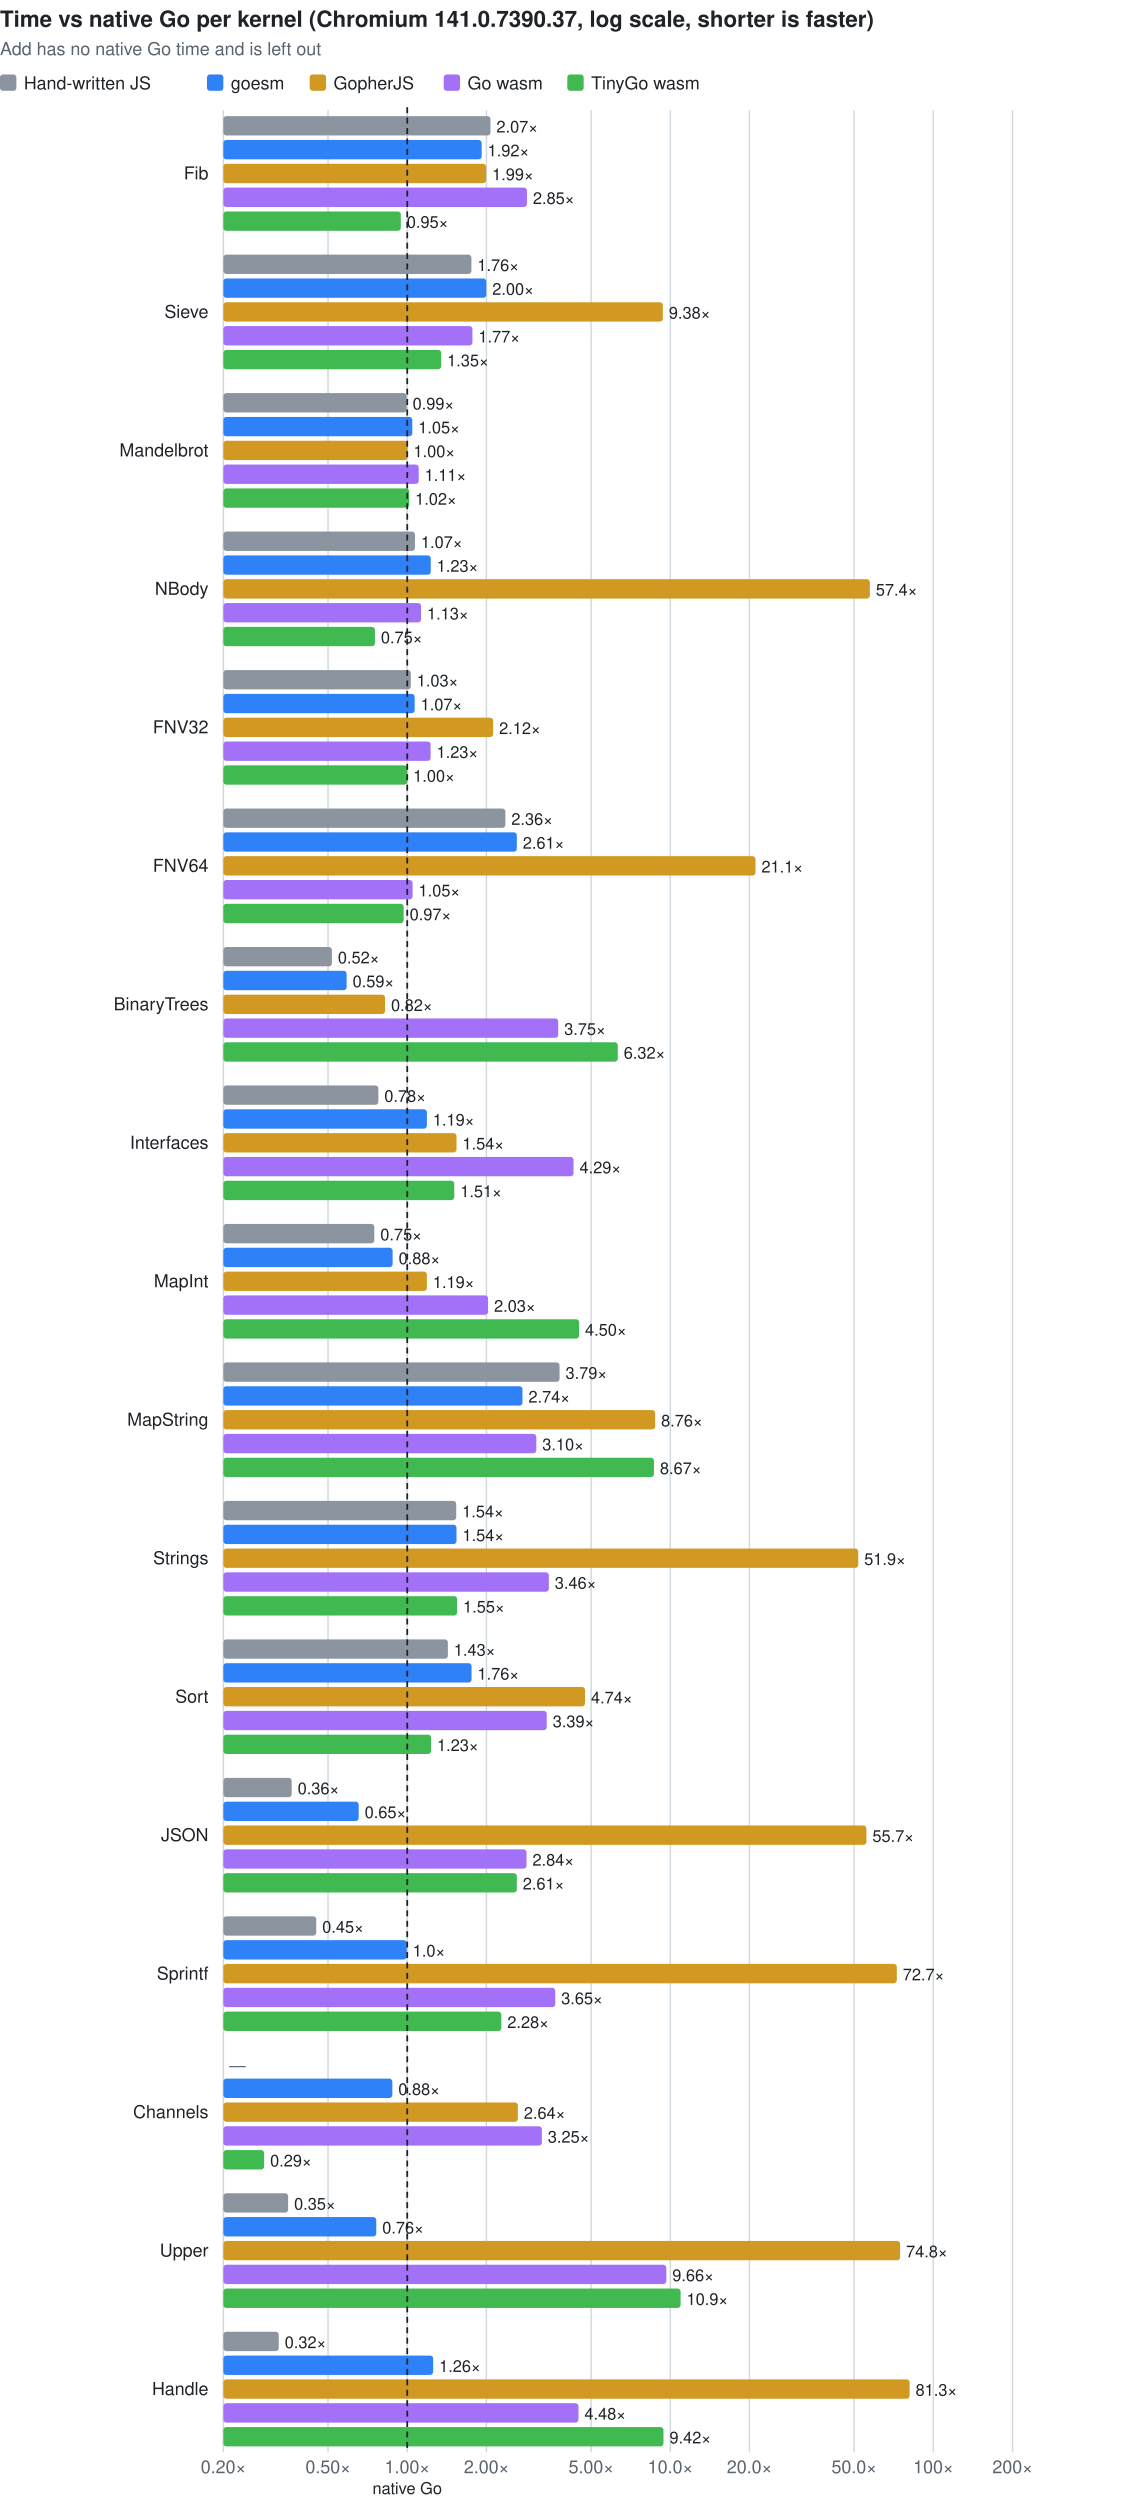
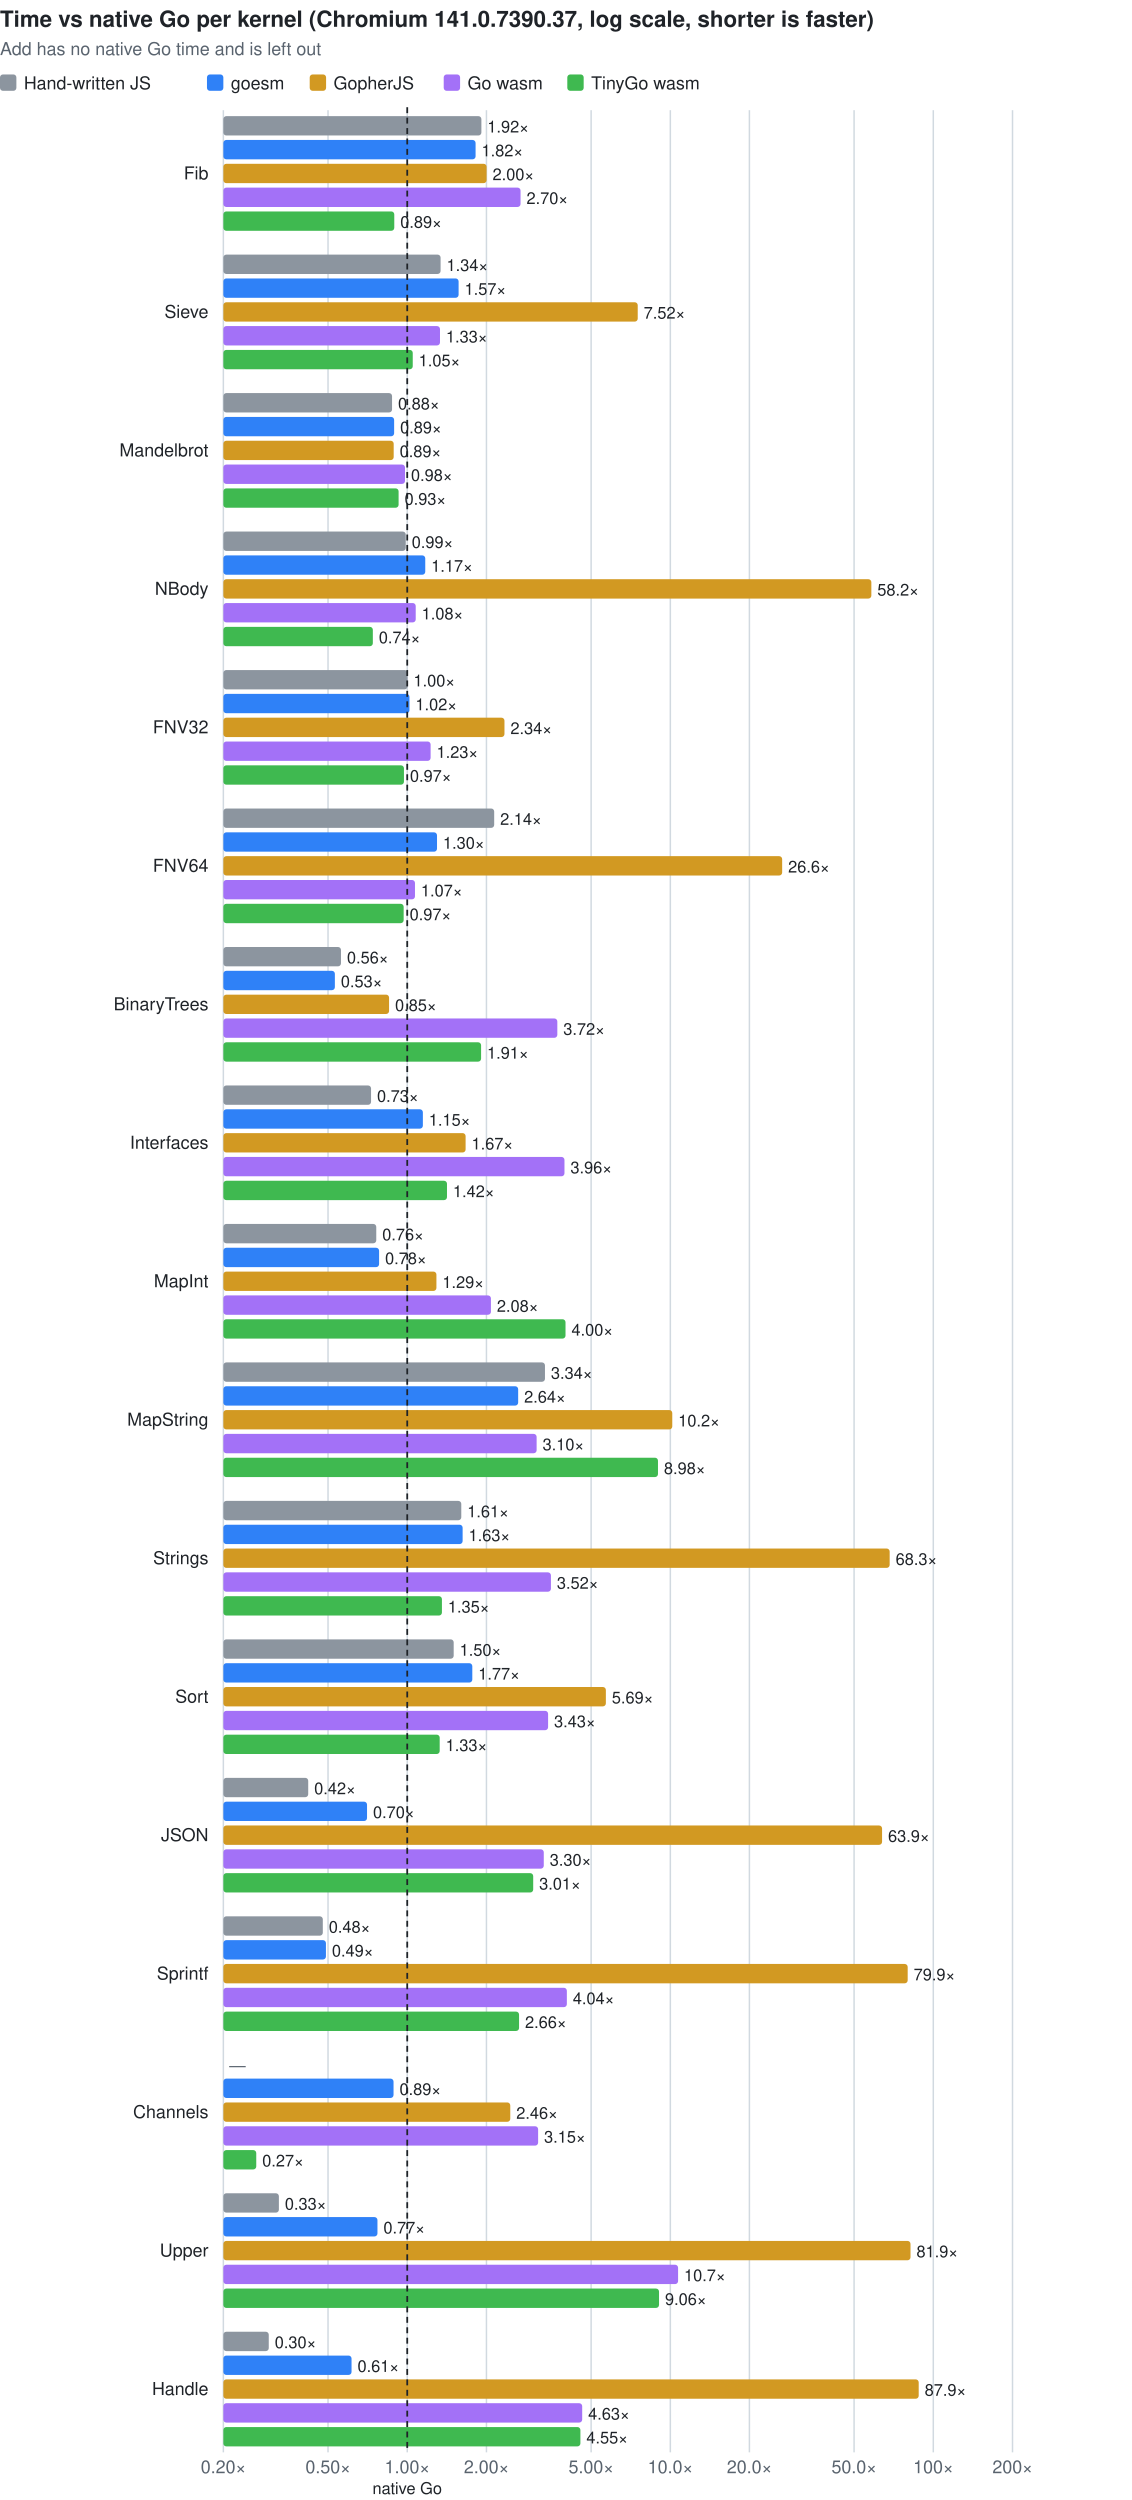
<svg xmlns="http://www.w3.org/2000/svg" width="760" height="1679" viewBox="0 0 760 1679" font-family="-apple-system, 'Segoe UI', Helvetica, Arial, 'Hiragino Sans', 'Noto Sans CJK JP', 'Yu Gothic', sans-serif" font-size="12">
  <style>.t{fill:#1f2328}.m{fill:#59636e}.g{stroke:#d1d9e0}.r{stroke:#1f2328}@media (prefers-color-scheme:dark){.t{fill:#f0f6fc}.m{fill:#9198a1}.g{stroke:#3d444d}.r{stroke:#f0f6fc}}</style>
  <text class="t" x="0" y="18" font-size="15" font-weight="600">Time vs native Go per kernel (Chromium 141.0.7390.37, log scale, shorter is faster)</text>
  <text class="m" x="0" y="37">Add has no native Go time and is left out</text>
  <rect x="0" y="50" width="11" height="11" rx="2" fill="#8c959f" />
  <text class="t" x="16" y="60">Hand-written JS</text>
  <rect x="139" y="50" width="11" height="11" rx="2" fill="#2f81f7" />
  <text class="t" x="155" y="60">goesm</text>
  <rect x="208" y="50" width="11" height="11" rx="2" fill="#d29922" />
  <text class="t" x="224" y="60">GopherJS</text>
  <rect x="298" y="50" width="11" height="11" rx="2" fill="#a371f7" />
  <text class="t" x="314" y="60">Go wasm</text>
  <rect x="381" y="50" width="11" height="11" rx="2" fill="#3fb950" />
  <text class="t" x="397" y="60">TinyGo wasm</text>
  <line class="g" x1="150.0" y1="74" x2="150.0" y2="1647" />
  <text class="m" x="150.0" y="1661" text-anchor="middle">0.20×</text>
  <line class="g" x1="220.3" y1="74" x2="220.3" y2="1647" />
  <text class="m" x="220.3" y="1661" text-anchor="middle">0.50×</text>
  <line class="g" x1="273.5" y1="74" x2="273.5" y2="1647" />
  <text class="m" x="273.5" y="1661" text-anchor="middle">1.00×</text>
  <line class="g" x1="326.7" y1="74" x2="326.7" y2="1647" />
  <text class="m" x="326.7" y="1661" text-anchor="middle">2.00×</text>
  <line class="g" x1="397.0" y1="74" x2="397.0" y2="1647" />
  <text class="m" x="397.0" y="1661" text-anchor="middle">5.00×</text>
  <line class="g" x1="450.2" y1="74" x2="450.2" y2="1647" />
  <text class="m" x="450.2" y="1661" text-anchor="middle">10.0×</text>
  <line class="g" x1="503.3" y1="74" x2="503.3" y2="1647" />
  <text class="m" x="503.3" y="1661" text-anchor="middle">20.0×</text>
  <line class="g" x1="573.6" y1="74" x2="573.6" y2="1647" />
  <text class="m" x="573.6" y="1661" text-anchor="middle">50.0×</text>
  <line class="g" x1="626.8" y1="74" x2="626.8" y2="1647" />
  <text class="m" x="626.8" y="1661" text-anchor="middle">100×</text>
  <line class="g" x1="680.0" y1="74" x2="680.0" y2="1647" />
  <text class="m" x="680.0" y="1661" text-anchor="middle">200×</text>
  <text class="t" x="140" y="120.5" text-anchor="end">Fib</text>
-   <rect x="150" y="78" width="179.4" height="13" rx="2" fill="#8c959f" />
-   <text class="t" x="333.4" y="89" font-size="11">2.07×</text>
-   <rect x="150" y="94" width="173.5" height="13" rx="2" fill="#2f81f7" />
-   <text class="t" x="327.5" y="105" font-size="11">1.92×</text>
-   <rect x="150" y="110" width="176.5" height="13" rx="2" fill="#d29922" />
-   <text class="t" x="330.5" y="121" font-size="11">1.99×</text>
-   <rect x="150" y="126" width="203.9" height="13" rx="2" fill="#a371f7" />
-   <text class="t" x="357.9" y="137" font-size="11">2.85×</text>
-   <rect x="150" y="142" width="119.2" height="13" rx="2" fill="#3fb950" />
-   <text class="t" x="273.2" y="153" font-size="11">0.95×</text>
+   <rect x="150" y="78" width="173.3" height="13" rx="2" fill="#8c959f" />
+   <text class="t" x="327.3" y="89" font-size="11">1.92×</text>
+   <rect x="150" y="94" width="169.4" height="13" rx="2" fill="#2f81f7" />
+   <text class="t" x="323.4" y="105" font-size="11">1.82×</text>
+   <rect x="150" y="110" width="176.8" height="13" rx="2" fill="#d29922" />
+   <text class="t" x="330.8" y="121" font-size="11">2.00×</text>
+   <rect x="150" y="126" width="199.6" height="13" rx="2" fill="#a371f7" />
+   <text class="t" x="353.6" y="137" font-size="11">2.70×</text>
+   <rect x="150" y="142" width="114.8" height="13" rx="2" fill="#3fb950" />
+   <text class="t" x="268.8" y="153" font-size="11">0.89×</text>
  <text class="t" x="140" y="213.5" text-anchor="end">Sieve</text>
-   <rect x="150" y="171" width="166.6" height="13" rx="2" fill="#8c959f" />
-   <text class="t" x="320.6" y="182" font-size="11">1.76×</text>
-   <rect x="150" y="187" width="176.6" height="13" rx="2" fill="#2f81f7" />
-   <text class="t" x="330.6" y="198" font-size="11">2.00×</text>
-   <rect x="150" y="203" width="295.2" height="13" rx="2" fill="#d29922" />
-   <text class="t" x="449.2" y="214" font-size="11">9.38×</text>
-   <rect x="150" y="219" width="167.3" height="13" rx="2" fill="#a371f7" />
-   <text class="t" x="321.3" y="230" font-size="11">1.77×</text>
-   <rect x="150" y="235" width="146.3" height="13" rx="2" fill="#3fb950" />
-   <text class="t" x="300.3" y="246" font-size="11">1.35×</text>
+   <rect x="150" y="171" width="145.9" height="13" rx="2" fill="#8c959f" />
+   <text class="t" x="299.9" y="182" font-size="11">1.34×</text>
+   <rect x="150" y="187" width="158.0" height="13" rx="2" fill="#2f81f7" />
+   <text class="t" x="312.0" y="198" font-size="11">1.57×</text>
+   <rect x="150" y="203" width="278.3" height="13" rx="2" fill="#d29922" />
+   <text class="t" x="432.3" y="214" font-size="11">7.52×</text>
+   <rect x="150" y="219" width="145.5" height="13" rx="2" fill="#a371f7" />
+   <text class="t" x="299.5" y="230" font-size="11">1.33×</text>
+   <rect x="150" y="235" width="127.2" height="13" rx="2" fill="#3fb950" />
+   <text class="t" x="281.2" y="246" font-size="11">1.05×</text>
  <text class="t" x="140" y="306.5" text-anchor="end">Mandelbrot</text>
-   <rect x="150" y="264" width="123.1" height="13" rx="2" fill="#8c959f" />
-   <text class="t" x="277.1" y="275" font-size="11">0.99×</text>
-   <rect x="150" y="280" width="126.9" height="13" rx="2" fill="#2f81f7" />
-   <text class="t" x="280.9" y="291" font-size="11">1.05×</text>
-   <rect x="150" y="296" width="123.7" height="13" rx="2" fill="#d29922" />
-   <text class="t" x="277.7" y="307" font-size="11">1.00×</text>
-   <rect x="150" y="312" width="131.2" height="13" rx="2" fill="#a371f7" />
-   <text class="t" x="285.2" y="323" font-size="11">1.11×</text>
-   <rect x="150" y="328" width="124.8" height="13" rx="2" fill="#3fb950" />
-   <text class="t" x="278.8" y="339" font-size="11">1.02×</text>
+   <rect x="150" y="264" width="113.3" height="13" rx="2" fill="#8c959f" />
+   <text class="t" x="267.3" y="275" font-size="11">0.88×</text>
+   <rect x="150" y="280" width="114.7" height="13" rx="2" fill="#2f81f7" />
+   <text class="t" x="268.7" y="291" font-size="11">0.89×</text>
+   <rect x="150" y="296" width="114.4" height="13" rx="2" fill="#d29922" />
+   <text class="t" x="268.4" y="307" font-size="11">0.89×</text>
+   <rect x="150" y="312" width="122.0" height="13" rx="2" fill="#a371f7" />
+   <text class="t" x="276.0" y="323" font-size="11">0.98×</text>
+   <rect x="150" y="328" width="117.7" height="13" rx="2" fill="#3fb950" />
+   <text class="t" x="271.7" y="339" font-size="11">0.93×</text>
  <text class="t" x="140" y="399.5" text-anchor="end">NBody</text>
-   <rect x="150" y="357" width="128.7" height="13" rx="2" fill="#8c959f" />
-   <text class="t" x="282.7" y="368" font-size="11">1.07×</text>
-   <rect x="150" y="373" width="139.3" height="13" rx="2" fill="#2f81f7" />
-   <text class="t" x="293.3" y="384" font-size="11">1.23×</text>
-   <rect x="150" y="389" width="434.2" height="13" rx="2" fill="#d29922" />
-   <text class="t" x="588.2" y="400" font-size="11">57.4×</text>
-   <rect x="150" y="405" width="132.8" height="13" rx="2" fill="#a371f7" />
-   <text class="t" x="286.8" y="416" font-size="11">1.13×</text>
-   <rect x="150" y="421" width="101.8" height="13" rx="2" fill="#3fb950" />
-   <text class="t" x="255.8" y="432" font-size="11">0.75×</text>
+   <rect x="150" y="357" width="122.5" height="13" rx="2" fill="#8c959f" />
+   <text class="t" x="276.5" y="368" font-size="11">0.99×</text>
+   <rect x="150" y="373" width="135.6" height="13" rx="2" fill="#2f81f7" />
+   <text class="t" x="289.6" y="384" font-size="11">1.17×</text>
+   <rect x="150" y="389" width="435.2" height="13" rx="2" fill="#d29922" />
+   <text class="t" x="589.2" y="400" font-size="11">58.2×</text>
+   <rect x="150" y="405" width="129.2" height="13" rx="2" fill="#a371f7" />
+   <text class="t" x="283.2" y="416" font-size="11">1.08×</text>
+   <rect x="150" y="421" width="100.4" height="13" rx="2" fill="#3fb950" />
+   <text class="t" x="254.4" y="432" font-size="11">0.74×</text>
  <text class="t" x="140" y="492.5" text-anchor="end">FNV32</text>
-   <rect x="150" y="450" width="125.9" height="13" rx="2" fill="#8c959f" />
-   <text class="t" x="279.9" y="461" font-size="11">1.03×</text>
-   <rect x="150" y="466" width="128.5" height="13" rx="2" fill="#2f81f7" />
-   <text class="t" x="282.5" y="477" font-size="11">1.07×</text>
-   <rect x="150" y="482" width="181.2" height="13" rx="2" fill="#d29922" />
-   <text class="t" x="335.2" y="493" font-size="11">2.12×</text>
+   <rect x="150" y="450" width="123.7" height="13" rx="2" fill="#8c959f" />
+   <text class="t" x="277.7" y="461" font-size="11">1.00×</text>
+   <rect x="150" y="466" width="125.0" height="13" rx="2" fill="#2f81f7" />
+   <text class="t" x="279.0" y="477" font-size="11">1.02×</text>
+   <rect x="150" y="482" width="188.8" height="13" rx="2" fill="#d29922" />
+   <text class="t" x="342.8" y="493" font-size="11">2.34×</text>
  <rect x="150" y="498" width="139.2" height="13" rx="2" fill="#a371f7" />
  <text class="t" x="293.2" y="509" font-size="11">1.23×</text>
-   <rect x="150" y="514" width="123.5" height="13" rx="2" fill="#3fb950" />
-   <text class="t" x="277.5" y="525" font-size="11">1.00×</text>
+   <rect x="150" y="514" width="121.3" height="13" rx="2" fill="#3fb950" />
+   <text class="t" x="275.3" y="525" font-size="11">0.97×</text>
  <text class="t" x="140" y="585.5" text-anchor="end">FNV64</text>
-   <rect x="150" y="543" width="189.4" height="13" rx="2" fill="#8c959f" />
-   <text class="t" x="343.4" y="554" font-size="11">2.36×</text>
-   <rect x="150" y="559" width="197.1" height="13" rx="2" fill="#2f81f7" />
-   <text class="t" x="351.1" y="570" font-size="11">2.61×</text>
-   <rect x="150" y="575" width="357.4" height="13" rx="2" fill="#d29922" />
-   <text class="t" x="511.4" y="586" font-size="11">21.1×</text>
-   <rect x="150" y="591" width="127.1" height="13" rx="2" fill="#a371f7" />
-   <text class="t" x="281.1" y="602" font-size="11">1.05×</text>
+   <rect x="150" y="543" width="181.9" height="13" rx="2" fill="#8c959f" />
+   <text class="t" x="335.9" y="554" font-size="11">2.14×</text>
+   <rect x="150" y="559" width="143.5" height="13" rx="2" fill="#2f81f7" />
+   <text class="t" x="297.5" y="570" font-size="11">1.30×</text>
+   <rect x="150" y="575" width="375.3" height="13" rx="2" fill="#d29922" />
+   <text class="t" x="529.3" y="586" font-size="11">26.6×</text>
+   <rect x="150" y="591" width="128.7" height="13" rx="2" fill="#a371f7" />
+   <text class="t" x="282.7" y="602" font-size="11">1.07×</text>
  <rect x="150" y="607" width="121.1" height="13" rx="2" fill="#3fb950" />
  <text class="t" x="275.1" y="618" font-size="11">0.97×</text>
  <text class="t" x="140" y="678.5" text-anchor="end">BinaryTrees</text>
-   <rect x="150" y="636" width="72.9" height="13" rx="2" fill="#8c959f" />
-   <text class="t" x="226.9" y="647" font-size="11">0.52×</text>
-   <rect x="150" y="652" width="82.8" height="13" rx="2" fill="#2f81f7" />
-   <text class="t" x="236.8" y="663" font-size="11">0.59×</text>
-   <rect x="150" y="668" width="108.6" height="13" rx="2" fill="#d29922" />
-   <text class="t" x="262.6" y="679" font-size="11">0.82×</text>
-   <rect x="150" y="684" width="224.9" height="13" rx="2" fill="#a371f7" />
-   <text class="t" x="378.9" y="695" font-size="11">3.75×</text>
-   <rect x="150" y="700" width="264.9" height="13" rx="2" fill="#3fb950" />
-   <text class="t" x="418.9" y="711" font-size="11">6.32×</text>
+   <rect x="150" y="636" width="79.0" height="13" rx="2" fill="#8c959f" />
+   <text class="t" x="233.0" y="647" font-size="11">0.56×</text>
+   <rect x="150" y="652" width="74.9" height="13" rx="2" fill="#2f81f7" />
+   <text class="t" x="228.9" y="663" font-size="11">0.53×</text>
+   <rect x="150" y="668" width="111.3" height="13" rx="2" fill="#d29922" />
+   <text class="t" x="265.3" y="679" font-size="11">0.85×</text>
+   <rect x="150" y="684" width="224.3" height="13" rx="2" fill="#a371f7" />
+   <text class="t" x="378.3" y="695" font-size="11">3.72×</text>
+   <rect x="150" y="700" width="173.1" height="13" rx="2" fill="#3fb950" />
+   <text class="t" x="327.1" y="711" font-size="11">1.91×</text>
  <text class="t" x="140" y="771.5" text-anchor="end">Interfaces</text>
-   <rect x="150" y="729" width="104.1" height="13" rx="2" fill="#8c959f" />
-   <text class="t" x="258.1" y="740" font-size="11">0.78×</text>
-   <rect x="150" y="745" width="136.7" height="13" rx="2" fill="#2f81f7" />
-   <text class="t" x="290.7" y="756" font-size="11">1.19×</text>
-   <rect x="150" y="761" width="156.6" height="13" rx="2" fill="#d29922" />
-   <text class="t" x="310.6" y="772" font-size="11">1.54×</text>
-   <rect x="150" y="777" width="235.2" height="13" rx="2" fill="#a371f7" />
-   <text class="t" x="389.2" y="788" font-size="11">4.29×</text>
-   <rect x="150" y="793" width="155.1" height="13" rx="2" fill="#3fb950" />
-   <text class="t" x="309.1" y="804" font-size="11">1.51×</text>
+   <rect x="150" y="729" width="99.2" height="13" rx="2" fill="#8c959f" />
+   <text class="t" x="253.2" y="740" font-size="11">0.73×</text>
+   <rect x="150" y="745" width="134.0" height="13" rx="2" fill="#2f81f7" />
+   <text class="t" x="288.0" y="756" font-size="11">1.15×</text>
+   <rect x="150" y="761" width="162.7" height="13" rx="2" fill="#d29922" />
+   <text class="t" x="316.7" y="772" font-size="11">1.67×</text>
+   <rect x="150" y="777" width="229.1" height="13" rx="2" fill="#a371f7" />
+   <text class="t" x="383.1" y="788" font-size="11">3.96×</text>
+   <rect x="150" y="793" width="150.2" height="13" rx="2" fill="#3fb950" />
+   <text class="t" x="304.2" y="804" font-size="11">1.42×</text>
  <text class="t" x="140" y="864.5" text-anchor="end">MapInt</text>
-   <rect x="150" y="822" width="101.4" height="13" rx="2" fill="#8c959f" />
-   <text class="t" x="255.4" y="833" font-size="11">0.75×</text>
-   <rect x="150" y="838" width="113.7" height="13" rx="2" fill="#2f81f7" />
-   <text class="t" x="267.7" y="849" font-size="11">0.88×</text>
-   <rect x="150" y="854" width="136.7" height="13" rx="2" fill="#d29922" />
-   <text class="t" x="290.7" y="865" font-size="11">1.19×</text>
-   <rect x="150" y="870" width="177.8" height="13" rx="2" fill="#a371f7" />
-   <text class="t" x="331.8" y="881" font-size="11">2.03×</text>
-   <rect x="150" y="886" width="238.9" height="13" rx="2" fill="#3fb950" />
-   <text class="t" x="392.9" y="897" font-size="11">4.50×</text>
+   <rect x="150" y="822" width="102.7" height="13" rx="2" fill="#8c959f" />
+   <text class="t" x="256.7" y="833" font-size="11">0.76×</text>
+   <rect x="150" y="838" width="104.6" height="13" rx="2" fill="#2f81f7" />
+   <text class="t" x="258.6" y="849" font-size="11">0.78×</text>
+   <rect x="150" y="854" width="143.1" height="13" rx="2" fill="#d29922" />
+   <text class="t" x="297.1" y="865" font-size="11">1.29×</text>
+   <rect x="150" y="870" width="179.7" height="13" rx="2" fill="#a371f7" />
+   <text class="t" x="333.7" y="881" font-size="11">2.08×</text>
+   <rect x="150" y="886" width="229.8" height="13" rx="2" fill="#3fb950" />
+   <text class="t" x="383.8" y="897" font-size="11">4.00×</text>
  <text class="t" x="140" y="957.5" text-anchor="end">MapString</text>
-   <rect x="150" y="915" width="225.8" height="13" rx="2" fill="#8c959f" />
-   <text class="t" x="379.8" y="926" font-size="11">3.79×</text>
-   <rect x="150" y="931" width="200.9" height="13" rx="2" fill="#2f81f7" />
-   <text class="t" x="354.9" y="942" font-size="11">2.74×</text>
-   <rect x="150" y="947" width="290.0" height="13" rx="2" fill="#d29922" />
-   <text class="t" x="444.0" y="958" font-size="11">8.76×</text>
-   <rect x="150" y="963" width="210.2" height="13" rx="2" fill="#a371f7" />
-   <text class="t" x="364.2" y="974" font-size="11">3.10×</text>
-   <rect x="150" y="979" width="289.2" height="13" rx="2" fill="#3fb950" />
-   <text class="t" x="443.2" y="990" font-size="11">8.67×</text>
+   <rect x="150" y="915" width="216.0" height="13" rx="2" fill="#8c959f" />
+   <text class="t" x="370.0" y="926" font-size="11">3.34×</text>
+   <rect x="150" y="931" width="198.0" height="13" rx="2" fill="#2f81f7" />
+   <text class="t" x="352.0" y="942" font-size="11">2.64×</text>
+   <rect x="150" y="947" width="301.5" height="13" rx="2" fill="#d29922" />
+   <text class="t" x="455.5" y="958" font-size="11">10.2×</text>
+   <rect x="150" y="963" width="210.4" height="13" rx="2" fill="#a371f7" />
+   <text class="t" x="364.4" y="974" font-size="11">3.10×</text>
+   <rect x="150" y="979" width="291.9" height="13" rx="2" fill="#3fb950" />
+   <text class="t" x="445.9" y="990" font-size="11">8.98×</text>
  <text class="t" x="140" y="1050.5" text-anchor="end">Strings</text>
-   <rect x="150" y="1008" width="156.4" height="13" rx="2" fill="#8c959f" />
-   <text class="t" x="310.4" y="1019" font-size="11">1.54×</text>
-   <rect x="150" y="1024" width="156.6" height="13" rx="2" fill="#2f81f7" />
-   <text class="t" x="310.6" y="1035" font-size="11">1.54×</text>
-   <rect x="150" y="1040" width="426.4" height="13" rx="2" fill="#d29922" />
-   <text class="t" x="580.4" y="1051" font-size="11">51.9×</text>
-   <rect x="150" y="1056" width="218.6" height="13" rx="2" fill="#a371f7" />
-   <text class="t" x="372.6" y="1067" font-size="11">3.46×</text>
-   <rect x="150" y="1072" width="157.0" height="13" rx="2" fill="#3fb950" />
-   <text class="t" x="311.0" y="1083" font-size="11">1.55×</text>
+   <rect x="150" y="1008" width="159.8" height="13" rx="2" fill="#8c959f" />
+   <text class="t" x="313.8" y="1019" font-size="11">1.61×</text>
+   <rect x="150" y="1024" width="160.7" height="13" rx="2" fill="#2f81f7" />
+   <text class="t" x="314.7" y="1035" font-size="11">1.63×</text>
+   <rect x="150" y="1040" width="447.5" height="13" rx="2" fill="#d29922" />
+   <text class="t" x="601.5" y="1051" font-size="11">68.3×</text>
+   <rect x="150" y="1056" width="220.0" height="13" rx="2" fill="#a371f7" />
+   <text class="t" x="374.0" y="1067" font-size="11">3.52×</text>
+   <rect x="150" y="1072" width="146.8" height="13" rx="2" fill="#3fb950" />
+   <text class="t" x="300.8" y="1083" font-size="11">1.35×</text>
  <text class="t" x="140" y="1143.5" text-anchor="end">Sort</text>
-   <rect x="150" y="1101" width="150.8" height="13" rx="2" fill="#8c959f" />
-   <text class="t" x="304.8" y="1112" font-size="11">1.43×</text>
-   <rect x="150" y="1117" width="166.7" height="13" rx="2" fill="#2f81f7" />
-   <text class="t" x="320.7" y="1128" font-size="11">1.76×</text>
-   <rect x="150" y="1133" width="242.9" height="13" rx="2" fill="#d29922" />
-   <text class="t" x="396.9" y="1144" font-size="11">4.74×</text>
-   <rect x="150" y="1149" width="217.2" height="13" rx="2" fill="#a371f7" />
-   <text class="t" x="371.2" y="1160" font-size="11">3.39×</text>
-   <rect x="150" y="1165" width="139.5" height="13" rx="2" fill="#3fb950" />
-   <text class="t" x="293.5" y="1176" font-size="11">1.23×</text>
+   <rect x="150" y="1101" width="154.7" height="13" rx="2" fill="#8c959f" />
+   <text class="t" x="308.7" y="1112" font-size="11">1.50×</text>
+   <rect x="150" y="1117" width="167.2" height="13" rx="2" fill="#2f81f7" />
+   <text class="t" x="321.2" y="1128" font-size="11">1.77×</text>
+   <rect x="150" y="1133" width="256.9" height="13" rx="2" fill="#d29922" />
+   <text class="t" x="410.9" y="1144" font-size="11">5.69×</text>
+   <rect x="150" y="1149" width="218.1" height="13" rx="2" fill="#a371f7" />
+   <text class="t" x="372.1" y="1160" font-size="11">3.43×</text>
+   <rect x="150" y="1165" width="145.3" height="13" rx="2" fill="#3fb950" />
+   <text class="t" x="299.3" y="1176" font-size="11">1.33×</text>
  <text class="t" x="140" y="1236.5" text-anchor="end">JSON</text>
-   <rect x="150" y="1194" width="45.9" height="13" rx="2" fill="#8c959f" />
-   <text class="t" x="199.9" y="1205" font-size="11">0.36×</text>
-   <rect x="150" y="1210" width="90.9" height="13" rx="2" fill="#2f81f7" />
-   <text class="t" x="244.9" y="1221" font-size="11">0.65×</text>
-   <rect x="150" y="1226" width="431.9" height="13" rx="2" fill="#d29922" />
-   <text class="t" x="585.9" y="1237" font-size="11">55.7×</text>
-   <rect x="150" y="1242" width="203.6" height="13" rx="2" fill="#a371f7" />
-   <text class="t" x="357.6" y="1253" font-size="11">2.84×</text>
-   <rect x="150" y="1258" width="197.1" height="13" rx="2" fill="#3fb950" />
-   <text class="t" x="351.1" y="1269" font-size="11">2.61×</text>
+   <rect x="150" y="1194" width="57.0" height="13" rx="2" fill="#8c959f" />
+   <text class="t" x="211.0" y="1205" font-size="11">0.42×</text>
+   <rect x="150" y="1210" width="96.5" height="13" rx="2" fill="#2f81f7" />
+   <text class="t" x="250.5" y="1221" font-size="11">0.70×</text>
+   <rect x="150" y="1226" width="442.4" height="13" rx="2" fill="#d29922" />
+   <text class="t" x="596.4" y="1237" font-size="11">63.9×</text>
+   <rect x="150" y="1242" width="215.2" height="13" rx="2" fill="#a371f7" />
+   <text class="t" x="369.2" y="1253" font-size="11">3.30×</text>
+   <rect x="150" y="1258" width="208.1" height="13" rx="2" fill="#3fb950" />
+   <text class="t" x="362.1" y="1269" font-size="11">3.01×</text>
  <text class="t" x="140" y="1329.5" text-anchor="end">Sprintf</text>
-   <rect x="150" y="1287" width="62.4" height="13" rx="2" fill="#8c959f" />
-   <text class="t" x="216.4" y="1298" font-size="11">0.45×</text>
-   <rect x="150" y="1303" width="123.2" height="13" rx="2" fill="#2f81f7" />
-   <text class="t" x="277.2" y="1314" font-size="11">1.0×</text>
-   <rect x="150" y="1319" width="452.3" height="13" rx="2" fill="#d29922" />
-   <text class="t" x="606.3" y="1330" font-size="11">72.7×</text>
-   <rect x="150" y="1335" width="222.9" height="13" rx="2" fill="#a371f7" />
-   <text class="t" x="376.9" y="1346" font-size="11">3.65×</text>
-   <rect x="150" y="1351" width="186.7" height="13" rx="2" fill="#3fb950" />
-   <text class="t" x="340.7" y="1362" font-size="11">2.28×</text>
+   <rect x="150" y="1287" width="66.8" height="13" rx="2" fill="#8c959f" />
+   <text class="t" x="220.8" y="1298" font-size="11">0.48×</text>
+   <rect x="150" y="1303" width="68.9" height="13" rx="2" fill="#2f81f7" />
+   <text class="t" x="222.9" y="1314" font-size="11">0.49×</text>
+   <rect x="150" y="1319" width="459.6" height="13" rx="2" fill="#d29922" />
+   <text class="t" x="613.6" y="1330" font-size="11">79.9×</text>
+   <rect x="150" y="1335" width="230.7" height="13" rx="2" fill="#a371f7" />
+   <text class="t" x="384.7" y="1346" font-size="11">4.04×</text>
+   <rect x="150" y="1351" width="198.6" height="13" rx="2" fill="#3fb950" />
+   <text class="t" x="352.6" y="1362" font-size="11">2.66×</text>
  <text class="t" x="140" y="1422.5" text-anchor="end">Channels</text>
  <text class="m" x="154" y="1391" font-size="11">—</text>
-   <rect x="150" y="1396" width="113.5" height="13" rx="2" fill="#2f81f7" />
-   <text class="t" x="267.5" y="1407" font-size="11">0.88×</text>
-   <rect x="150" y="1412" width="197.8" height="13" rx="2" fill="#d29922" />
-   <text class="t" x="351.8" y="1423" font-size="11">2.64×</text>
-   <rect x="150" y="1428" width="213.9" height="13" rx="2" fill="#a371f7" />
-   <text class="t" x="367.9" y="1439" font-size="11">3.25×</text>
-   <rect x="150" y="1444" width="27.4" height="13" rx="2" fill="#3fb950" />
-   <text class="t" x="181.4" y="1455" font-size="11">0.29×</text>
+   <rect x="150" y="1396" width="114.3" height="13" rx="2" fill="#2f81f7" />
+   <text class="t" x="268.3" y="1407" font-size="11">0.89×</text>
+   <rect x="150" y="1412" width="192.7" height="13" rx="2" fill="#d29922" />
+   <text class="t" x="346.7" y="1423" font-size="11">2.46×</text>
+   <rect x="150" y="1428" width="211.4" height="13" rx="2" fill="#a371f7" />
+   <text class="t" x="365.4" y="1439" font-size="11">3.15×</text>
+   <rect x="150" y="1444" width="22.1" height="13" rx="2" fill="#3fb950" />
+   <text class="t" x="176.1" y="1455" font-size="11">0.27×</text>
  <text class="t" x="140" y="1515.5" text-anchor="end">Upper</text>
-   <rect x="150" y="1473" width="43.5" height="13" rx="2" fill="#8c959f" />
-   <text class="t" x="197.5" y="1484" font-size="11">0.35×</text>
-   <rect x="150" y="1489" width="102.7" height="13" rx="2" fill="#2f81f7" />
-   <text class="t" x="256.7" y="1500" font-size="11">0.76×</text>
-   <rect x="150" y="1505" width="454.5" height="13" rx="2" fill="#d29922" />
-   <text class="t" x="608.5" y="1516" font-size="11">74.8×</text>
-   <rect x="150" y="1521" width="297.5" height="13" rx="2" fill="#a371f7" />
-   <text class="t" x="451.5" y="1532" font-size="11">9.66×</text>
-   <rect x="150" y="1537" width="307.1" height="13" rx="2" fill="#3fb950" />
-   <text class="t" x="461.1" y="1548" font-size="11">10.9×</text>
+   <rect x="150" y="1473" width="37.3" height="13" rx="2" fill="#8c959f" />
+   <text class="t" x="191.3" y="1484" font-size="11">0.33×</text>
+   <rect x="150" y="1489" width="103.5" height="13" rx="2" fill="#2f81f7" />
+   <text class="t" x="257.5" y="1500" font-size="11">0.77×</text>
+   <rect x="150" y="1505" width="461.5" height="13" rx="2" fill="#d29922" />
+   <text class="t" x="615.5" y="1516" font-size="11">81.9×</text>
+   <rect x="150" y="1521" width="305.4" height="13" rx="2" fill="#a371f7" />
+   <text class="t" x="459.4" y="1532" font-size="11">10.7×</text>
+   <rect x="150" y="1537" width="292.6" height="13" rx="2" fill="#3fb950" />
+   <text class="t" x="446.6" y="1548" font-size="11">9.06×</text>
  <text class="t" x="140" y="1608.5" text-anchor="end">Handle</text>
-   <rect x="150" y="1566" width="37.2" height="13" rx="2" fill="#8c959f" />
-   <text class="t" x="191.2" y="1577" font-size="11">0.32×</text>
-   <rect x="150" y="1582" width="140.9" height="13" rx="2" fill="#2f81f7" />
-   <text class="t" x="294.9" y="1593" font-size="11">1.26×</text>
-   <rect x="150" y="1598" width="460.9" height="13" rx="2" fill="#d29922" />
-   <text class="t" x="614.9" y="1609" font-size="11">81.3×</text>
-   <rect x="150" y="1614" width="238.5" height="13" rx="2" fill="#a371f7" />
-   <text class="t" x="392.5" y="1625" font-size="11">4.48×</text>
-   <rect x="150" y="1630" width="295.6" height="13" rx="2" fill="#3fb950" />
-   <text class="t" x="449.6" y="1641" font-size="11">9.42×</text>
+   <rect x="150" y="1566" width="30.5" height="13" rx="2" fill="#8c959f" />
+   <text class="t" x="184.5" y="1577" font-size="11">0.30×</text>
+   <rect x="150" y="1582" width="86.1" height="13" rx="2" fill="#2f81f7" />
+   <text class="t" x="240.1" y="1593" font-size="11">0.61×</text>
+   <rect x="150" y="1598" width="467.0" height="13" rx="2" fill="#d29922" />
+   <text class="t" x="621.0" y="1609" font-size="11">87.9×</text>
+   <rect x="150" y="1614" width="241.0" height="13" rx="2" fill="#a371f7" />
+   <text class="t" x="395.0" y="1625" font-size="11">4.63×</text>
+   <rect x="150" y="1630" width="239.8" height="13" rx="2" fill="#3fb950" />
+   <text class="t" x="393.8" y="1641" font-size="11">4.55×</text>
  <line class="r" x1="273.5" y1="72" x2="273.5" y2="1647" stroke-dasharray="4 3" stroke-width="1.2" />
  <text class="t" x="273.5" y="1675" text-anchor="middle" font-size="11">native Go</text>
</svg>
